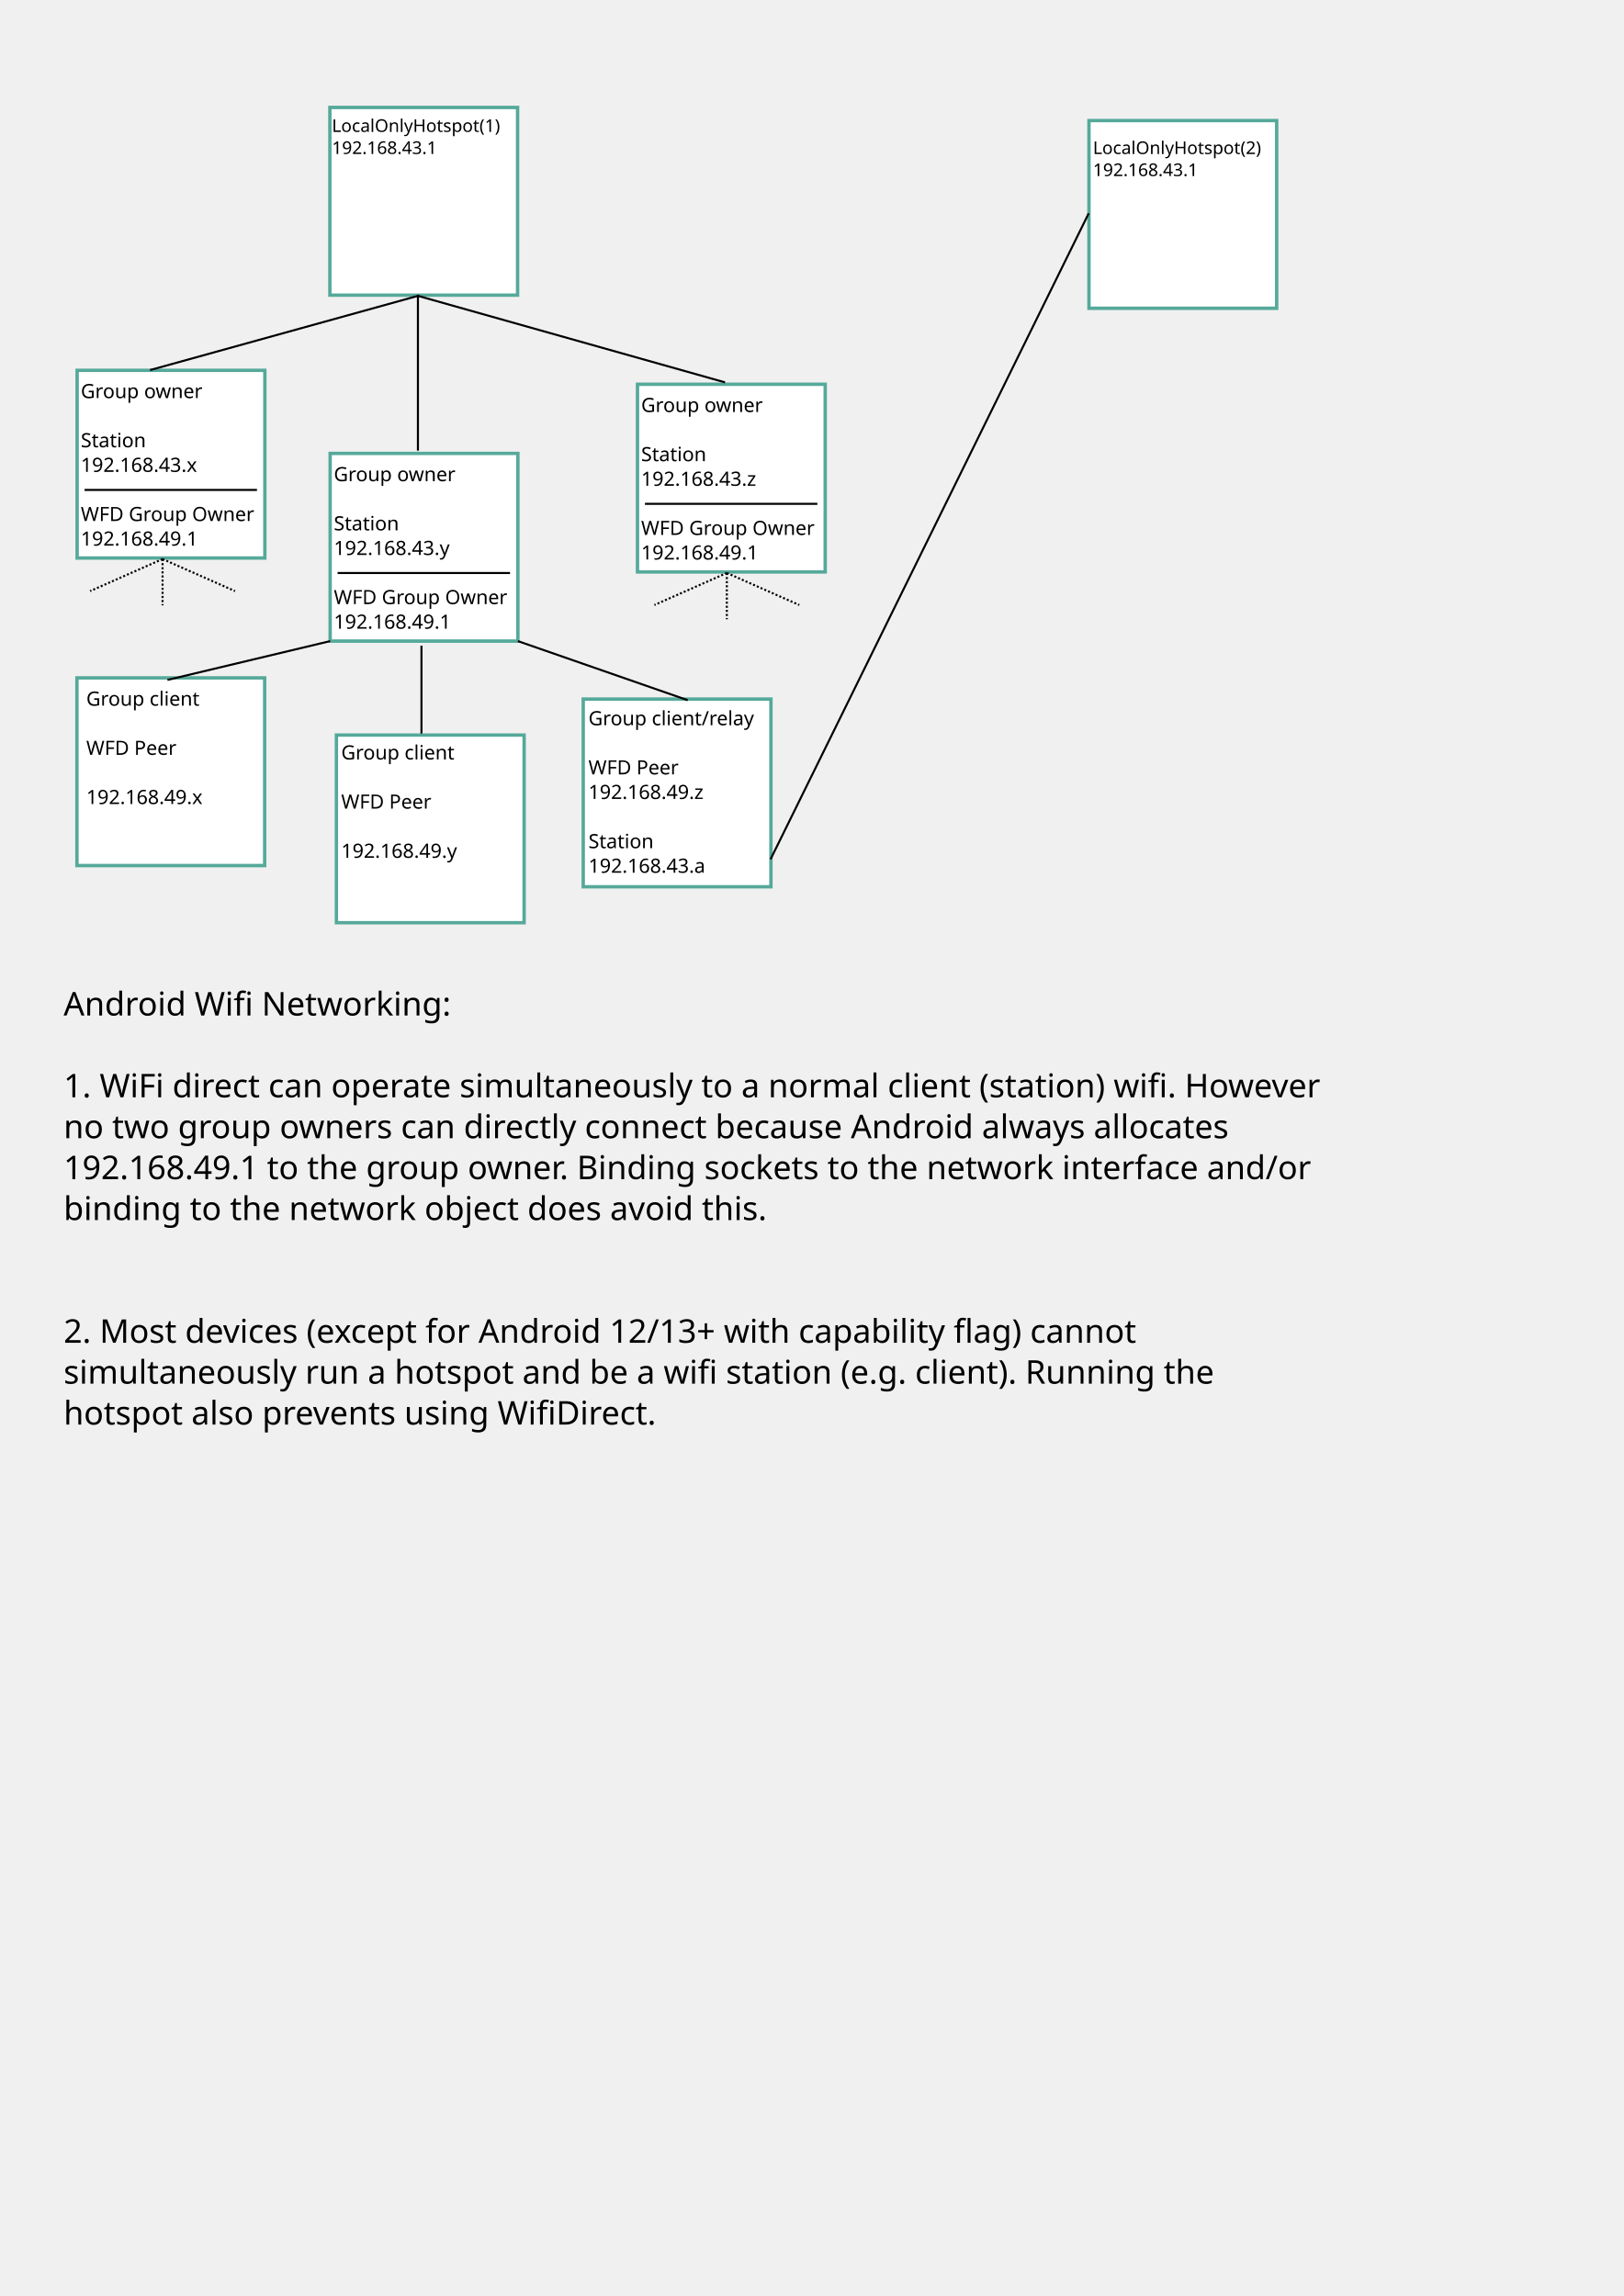
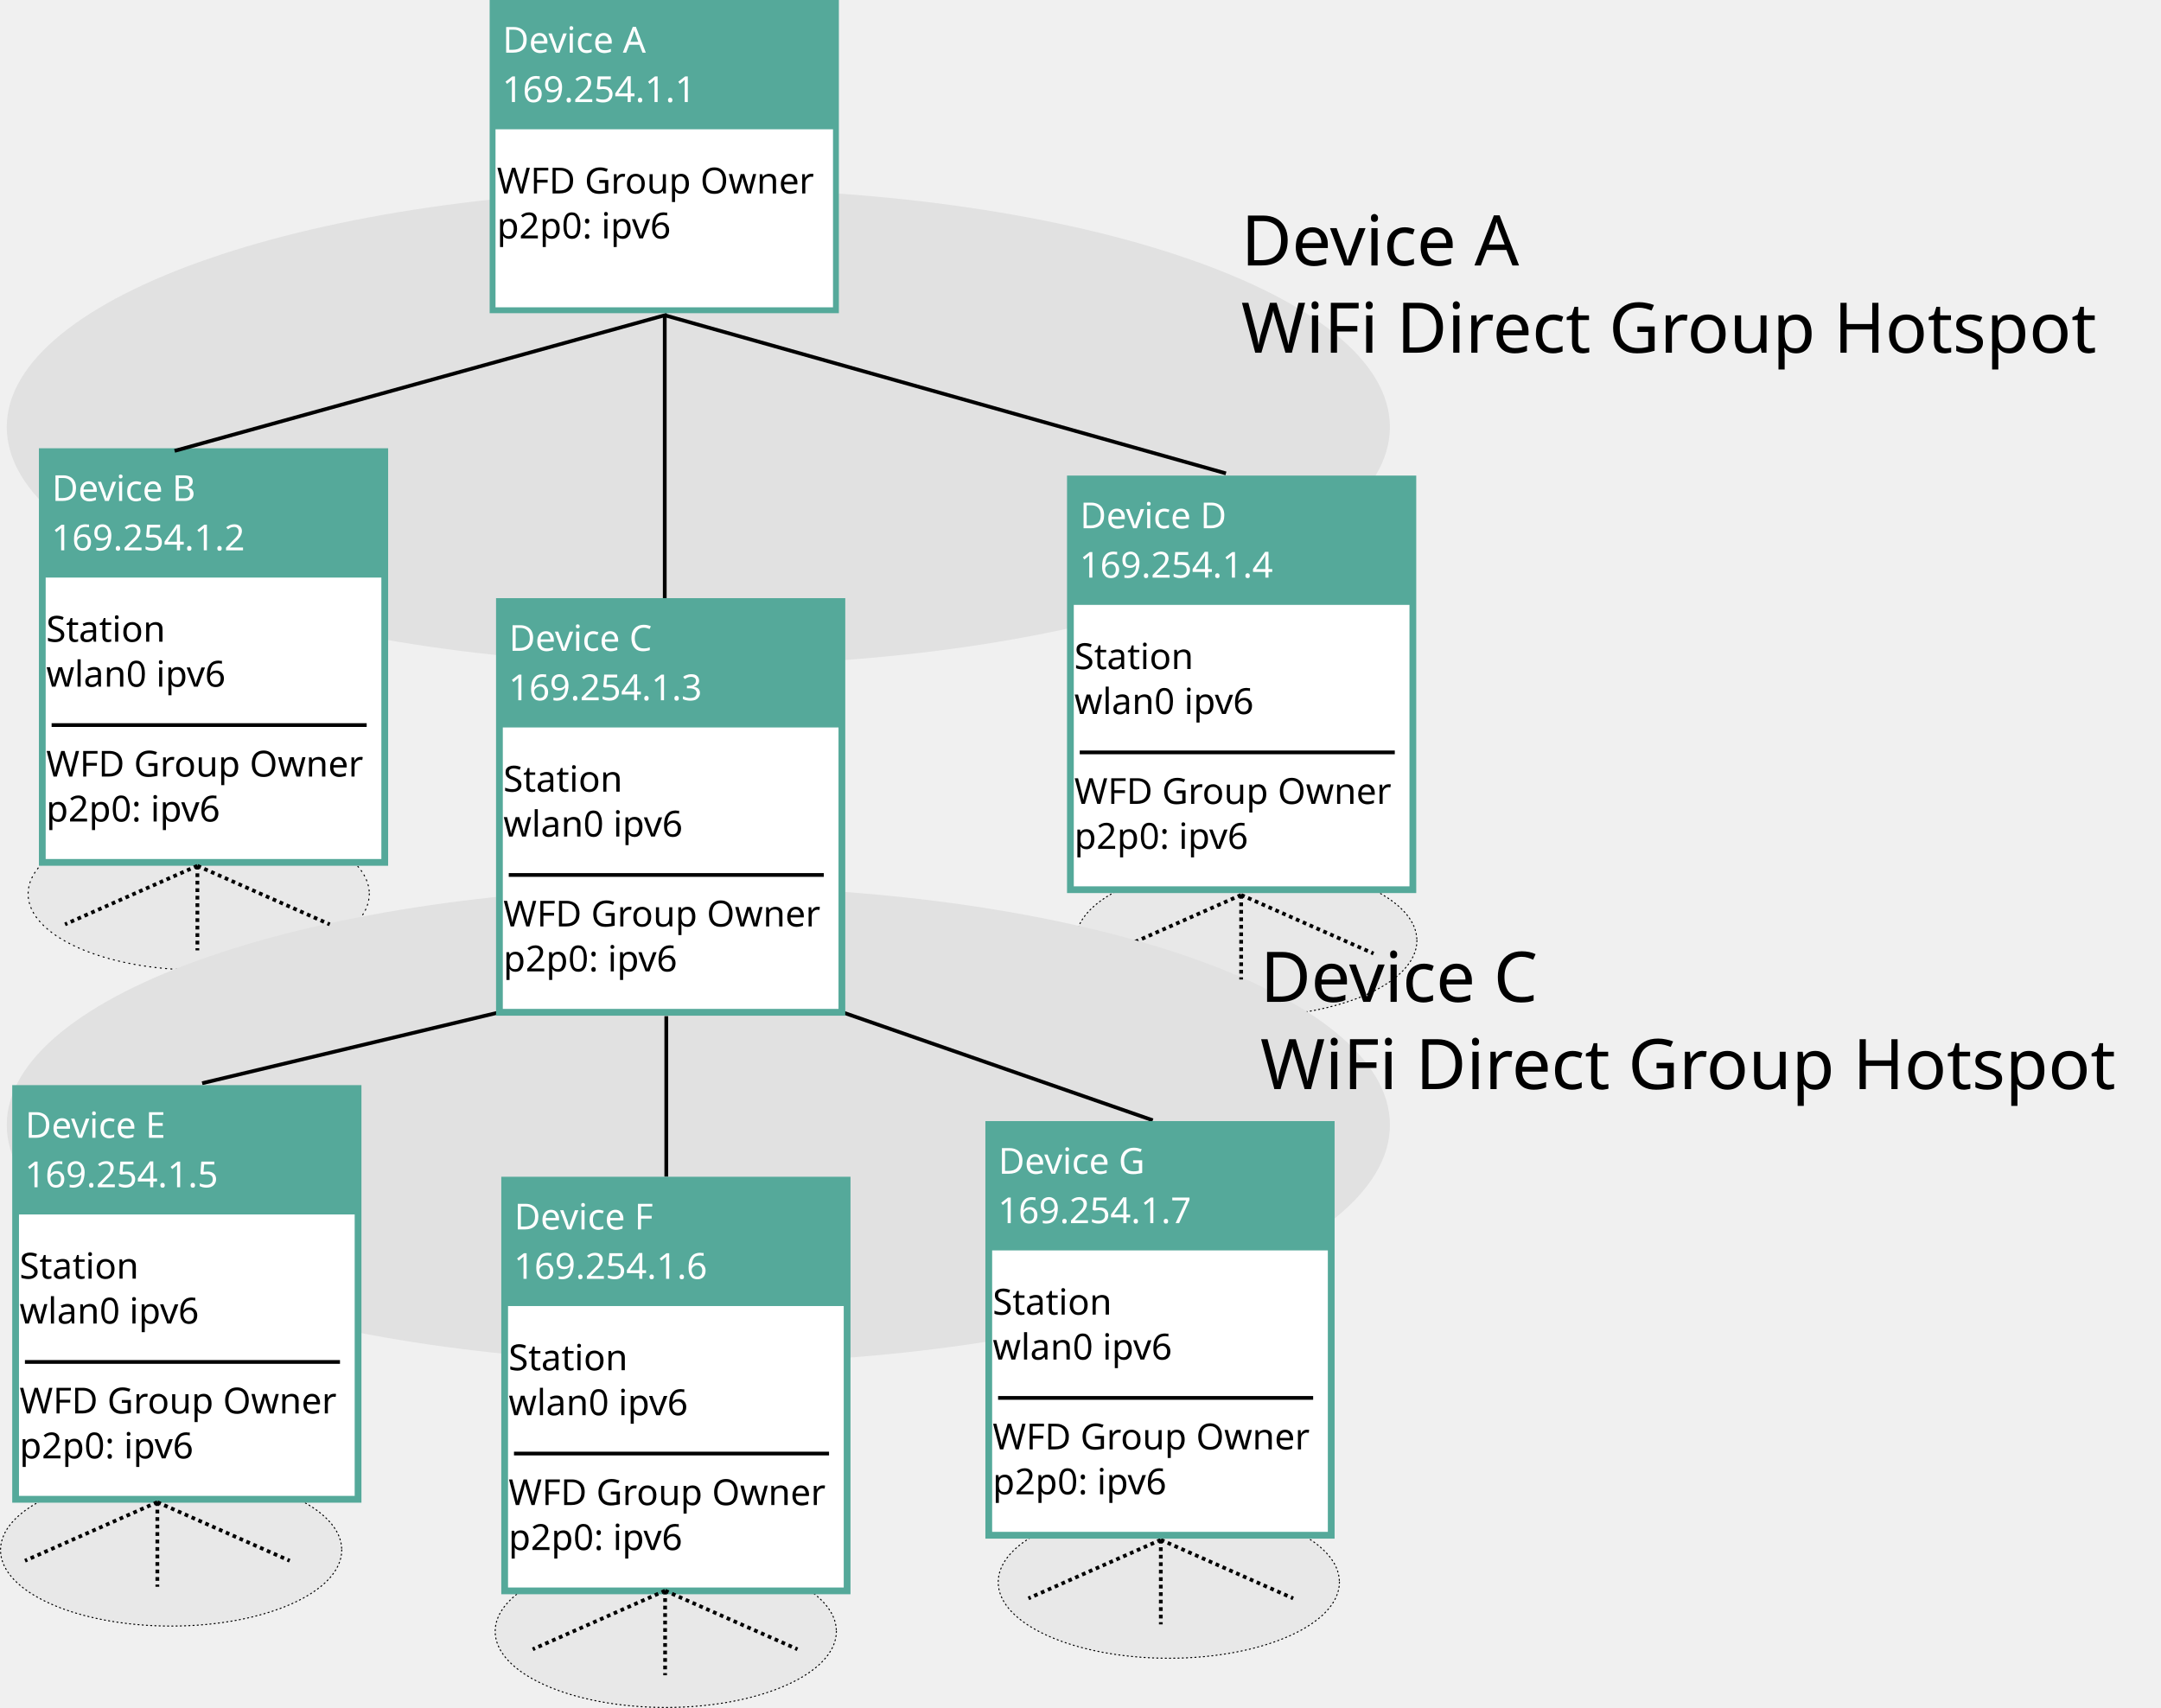
- <svg xmlns="http://www.w3.org/2000/svg" width="210mm" height="297mm" viewBox="0 0 210 297" version="1.1" id="svg5">
+ <svg xmlns="http://www.w3.org/2000/svg" width="152.95mm" height="120.891mm" viewBox="0 0 152.95 120.891" version="1.1" id="svg5">
  <defs id="defs2">
    <rect x="31.088" y="482.332" width="670.803" height="225.132" id="rect28399" />
  </defs>
-   <g id="layer1">
-     <rect style="opacity:0.999;fill:#ffffff;stroke:#55a99a;stroke-width:0.438;stroke-linecap:round;stroke-opacity:1" id="rect848" width="24.278" height="24.278" x="42.663" y="13.9" />
-     <rect style="opacity:0.999;fill:#ffffff;stroke:#55a99a;stroke-width:0.438;stroke-linecap:round;stroke-opacity:1" id="rect848-3-6" width="24.278" height="24.278" x="9.952" y="87.687" />
-     <text xml:space="preserve" style="font-style:normal;font-weight:normal;font-size:2.281px;line-height:1.25;font-family:sans-serif;letter-spacing:0px;word-spacing:0px;fill:#000000;fill-opacity:1;stroke:none;stroke-width:0.057" x="42.928" y="17.069" id="text3510">
-       <tspan id="tspan3508" style="stroke-width:0.057" x="42.928" y="17.069">LocalOnlyHotspot(1)</tspan>
-       <tspan style="stroke-width:0.057" x="42.928" y="19.921" id="tspan3512">192.168.43.1</tspan>
+   <g id="layer1" transform="translate(-7.002598,-15.95753)">
+     <ellipse style="opacity:0.999;fill:#e1e1e1;fill-opacity:0.5;stroke:#000000;stroke-width:0.075;stroke-linecap:round;stroke-miterlimit:4;stroke-dasharray:0.075, 0.225;stroke-dashoffset:0;stroke-opacity:1" id="ellipse61361" cx="19.115" cy="125.662" rx="12.076" ry="5.389" />
+     <ellipse style="opacity:0.999;fill:#e1e1e1;fill-opacity:0.5;stroke:#000000;stroke-width:0.075;stroke-linecap:round;stroke-miterlimit:4;stroke-dasharray:0.075, 0.225;stroke-dashoffset:0;stroke-opacity:1" id="ellipse61201" cx="54.124" cy="131.422" rx="12.076" ry="5.389" />
+     <ellipse style="opacity:0.999;fill:#e1e1e1;fill-opacity:0.5;stroke:#000000;stroke-width:0.075;stroke-linecap:round;stroke-miterlimit:4;stroke-dasharray:0.075, 0.225;stroke-dashoffset:0;stroke-opacity:1" id="ellipse61199" cx="89.728" cy="127.939" rx="12.076" ry="5.389" />
+     <ellipse style="opacity:0.999;fill:#e1e1e1;fill-opacity:0.5;stroke:#000000;stroke-width:0.075;stroke-linecap:round;stroke-miterlimit:4;stroke-dasharray:0.075, 0.3;stroke-dashoffset:0;stroke-opacity:1" id="ellipse61183" cx="21.066" cy="79.223" rx="12.076" ry="5.389" />
+     <ellipse style="opacity:0.999;fill:#e1e1e1;fill-opacity:0.5;stroke:#000000;stroke-width:0.075;stroke-linecap:round;stroke-miterlimit:4;stroke-dasharray:0.075, 0.225;stroke-dashoffset:0;stroke-opacity:1" id="ellipse61109" cx="95.212" cy="82.528" rx="12.076" ry="5.389" />
+     <path style="fill:none;stroke:#000000;stroke-width:0.265;stroke-linecap:butt;stroke-linejoin:miter;stroke-miterlimit:4;stroke-dasharray:0.265, 0.265;stroke-dashoffset:0;stroke-opacity:1" d="m 94.848,79.302 -9.368,4.144" id="path26455" />
+     <ellipse style="opacity:0.999;fill:#e1e1e1;fill-opacity:1;stroke:none;stroke-width:0.267;stroke-linecap:round;stroke-dasharray:0.267, 0.267;stroke-opacity:1" id="ellipse61107" cx="56.429" cy="95.581" rx="48.948" ry="16.871" />
+     <path style="fill:none;stroke:#000000;stroke-width:0.265px;stroke-linecap:butt;stroke-linejoin:miter;stroke-opacity:1" d="m 42.351,87.607 -21.041,5.021" id="path7529" />
+     <path style="fill:none;stroke:#000000;stroke-width:0.265px;stroke-linecap:butt;stroke-linejoin:miter;stroke-opacity:1" d="m 54.161,87.88 v 11.364" id="path7531" />
+     <path style="fill:none;stroke:#000000;stroke-width:0.265px;stroke-linecap:butt;stroke-linejoin:miter;stroke-opacity:1" d="m 66.629,87.607 21.964,7.643" id="path7533" />
+     <ellipse style="opacity:0.999;fill:#e1e1e1;fill-opacity:1;stroke:none;stroke-width:0.267;stroke-linecap:round;stroke-dasharray:0.267, 0.267;stroke-opacity:1" id="path48339" cx="56.429" cy="46.182" rx="48.948" ry="16.871" />
+     <rect style="opacity:0.999;fill:#ffffff;stroke:#55a99a;stroke-width:0.479;stroke-linecap:round;stroke-opacity:1" id="rect25534" width="24.238" height="29.072" x="9.996" y="47.926" />
+     <rect style="opacity:0.999;fill:#55a99a;fill-opacity:1;stroke:none;stroke-width:0.265;stroke-linecap:round;stroke-opacity:1" id="rect25534-7" width="24.238" height="8.912" x="9.996" y="47.926" />
+     <text xml:space="preserve" style="font-style:normal;font-weight:normal;font-size:2.544px;line-height:1.25;font-family:sans-serif;letter-spacing:0px;word-spacing:0px;fill:#000000;fill-opacity:1;stroke:none;stroke-width:0.064" x="10.273" y="61.38" id="text25550">
+       <tspan style="stroke-width:0.064" x="10.273" y="61.38" id="tspan25540">Station</tspan>
+       <tspan style="stroke-width:0.064" x="10.273" y="64.561" id="tspan25542">wlan0 ipv6</tspan>
+       <tspan style="stroke-width:0.064" x="10.273" y="67.742" id="tspan25544" />
+       <tspan style="stroke-width:0.064" x="10.273" y="70.922" id="tspan25546">WFD Group Owner</tspan>
+       <tspan style="stroke-width:0.064" x="10.273" y="74.103" id="tspan25548">p2p0: ipv6</tspan>
    </text>
-     <g id="g25532">
-       <rect style="opacity:0.999;fill:#ffffff;stroke:#55a99a;stroke-width:0.438;stroke-linecap:round;stroke-opacity:1" id="rect848-3" width="24.278" height="24.278" x="42.7" y="58.653" />
-       <text xml:space="preserve" style="font-style:normal;font-weight:normal;font-size:2.544px;line-height:1.25;font-family:sans-serif;letter-spacing:0px;word-spacing:0px;fill:#000000;fill-opacity:1;stroke:none;stroke-width:0.064" x="43.171" y="62.243" id="text4795">
-         <tspan style="stroke-width:0.064" x="43.171" y="62.243" id="tspan4793">Group owner</tspan>
-         <tspan style="stroke-width:0.064" x="43.171" y="65.423" id="tspan5993" />
-         <tspan style="stroke-width:0.064" x="43.171" y="68.604" id="tspan5995">Station</tspan>
-         <tspan style="stroke-width:0.064" x="43.171" y="71.785" id="tspan5987">192.168.43.y</tspan>
-         <tspan style="stroke-width:0.064" x="43.171" y="74.965" id="tspan5989" />
-         <tspan style="stroke-width:0.064" x="43.171" y="78.146" id="tspan5991">WFD Group Owner</tspan>
-         <tspan style="stroke-width:0.064" x="43.171" y="81.327" id="tspan6327">192.168.49.1</tspan>
-       </text>
-       <path style="fill:none;stroke:#000000;stroke-width:0.265px;stroke-linecap:butt;stroke-linejoin:miter;stroke-opacity:1" d="M 43.663,74.122 H 65.962" id="path7254" />
-     </g>
-     <rect style="opacity:0.999;fill:#ffffff;stroke:#55a99a;stroke-width:0.438;stroke-linecap:round;stroke-opacity:1" id="rect7492" width="24.278" height="24.278" x="43.508" y="95.082" />
-     <rect style="opacity:0.999;fill:#ffffff;stroke:#55a99a;stroke-width:0.438;stroke-linecap:round;stroke-opacity:1" id="rect7494" width="24.278" height="24.278" x="75.431" y="90.43" />
-     <path style="fill:none;stroke:#000000;stroke-width:0.265px;stroke-linecap:butt;stroke-linejoin:miter;stroke-opacity:1" d="m 42.7,82.931 -21.041,5.021" id="path7529" />
-     <path style="fill:none;stroke:#000000;stroke-width:0.265px;stroke-linecap:butt;stroke-linejoin:miter;stroke-opacity:1" d="m 54.511,83.521 v 11.364" id="path7531" />
-     <path style="fill:none;stroke:#000000;stroke-width:0.265px;stroke-linecap:butt;stroke-linejoin:miter;stroke-opacity:1" d="m 66.979,82.931 21.964,7.643" id="path7533" />
-     <text xml:space="preserve" style="font-style:normal;font-weight:normal;font-size:2.544px;line-height:1.25;font-family:sans-serif;letter-spacing:0px;word-spacing:0px;fill:#000000;fill-opacity:1;stroke:none;stroke-width:0.064" x="11.156" y="91.284" id="text7657">
-       <tspan style="stroke-width:0.064" x="11.156" y="91.284" id="tspan7655">Group client</tspan>
-       <tspan style="stroke-width:0.064" x="11.156" y="94.464" id="tspan8227" />
-       <tspan style="stroke-width:0.064" x="11.156" y="97.645" id="tspan8229">WFD Peer</tspan>
-       <tspan style="stroke-width:0.064" x="11.156" y="100.826" id="tspan8231" />
-       <tspan style="stroke-width:0.064" x="11.156" y="104.006" id="tspan8233">192.168.49.x</tspan>
+     <path style="fill:none;stroke:#000000;stroke-width:0.265px;stroke-linecap:butt;stroke-linejoin:miter;stroke-opacity:1" d="M 10.656,67.278 H 32.955" id="path25552" />
+     <path style="fill:none;stroke:#000000;stroke-width:0.265px;stroke-linecap:butt;stroke-linejoin:miter;stroke-opacity:1" d="M 54.052,58.293 V 38.271 l -34.691,9.599" id="path26025" />
+     <path style="fill:none;stroke:#000000;stroke-width:0.265px;stroke-linecap:butt;stroke-linejoin:miter;stroke-opacity:1" d="M 54.052,38.271 93.772,49.464" id="path26027" />
+     <path style="fill:none;stroke:#000000;stroke-width:0.265;stroke-linecap:butt;stroke-linejoin:miter;stroke-miterlimit:4;stroke-dasharray:0.265, 0.265;stroke-dashoffset:0;stroke-opacity:1" d="M 20.973,77.24 11.605,81.384" id="path26142" />
+     <path style="fill:none;stroke:#000000;stroke-width:0.265;stroke-linecap:butt;stroke-linejoin:miter;stroke-miterlimit:4;stroke-dasharray:0.265, 0.265;stroke-dashoffset:0;stroke-opacity:1" d="m 20.973,77.24 9.368,4.144" id="path26224" />
+     <path style="fill:none;stroke:#000000;stroke-width:0.265;stroke-linecap:butt;stroke-linejoin:miter;stroke-miterlimit:4;stroke-dasharray:0.265, 0.265;stroke-dashoffset:0;stroke-opacity:1" d="m 20.973,77.24 v 5.985" id="path26355" />
+     <path style="fill:none;stroke:#000000;stroke-width:0.265;stroke-linecap:butt;stroke-linejoin:miter;stroke-miterlimit:4;stroke-dasharray:0.265, 0.265;stroke-dashoffset:0;stroke-opacity:1" d="m 94.848,79.302 9.368,4.144" id="path26457" />
+     <path style="fill:none;stroke:#000000;stroke-width:0.265;stroke-linecap:butt;stroke-linejoin:miter;stroke-miterlimit:4;stroke-dasharray:0.265, 0.265;stroke-dashoffset:0;stroke-opacity:1" d="m 94.848,79.302 v 5.985" id="path26459" />
+     <path style="fill:none;stroke:#000000;stroke-width:0.265;stroke-linecap:butt;stroke-linejoin:miter;stroke-miterlimit:4;stroke-dasharray:0.265, 0.265;stroke-dashoffset:0;stroke-opacity:1" d="m 89.162,124.945 -9.368,4.144" id="path26455-6" />
+     <path style="fill:none;stroke:#000000;stroke-width:0.265;stroke-linecap:butt;stroke-linejoin:miter;stroke-miterlimit:4;stroke-dasharray:0.265, 0.265;stroke-dashoffset:0;stroke-opacity:1" d="m 89.162,124.945 9.368,4.144" id="path26457-8" />
+     <path style="fill:none;stroke:#000000;stroke-width:0.265;stroke-linecap:butt;stroke-linejoin:miter;stroke-miterlimit:4;stroke-dasharray:0.265, 0.265;stroke-dashoffset:0;stroke-opacity:1" d="m 89.162,124.945 v 5.985" id="path26459-8" />
+     <text xml:space="preserve" style="font-style:normal;font-weight:normal;font-size:2.544px;line-height:1.25;font-family:sans-serif;letter-spacing:0px;word-spacing:0px;fill:#ffffff;fill-opacity:1;stroke:none;stroke-width:0.064;stroke-opacity:1" x="10.678" y="51.415" id="text14033">
+       <tspan style="fill:#ffffff;fill-opacity:1;stroke:none;stroke-width:0.064;stroke-opacity:1" x="10.678" y="51.415" id="tspan14031">Device B</tspan>
    </text>
-     <text xml:space="preserve" style="font-style:normal;font-weight:normal;font-size:2.544px;line-height:1.25;font-family:sans-serif;letter-spacing:0px;word-spacing:0px;fill:#000000;fill-opacity:1;stroke:none;stroke-width:0.064" x="44.127" y="98.239" id="text9139">
-       <tspan style="stroke-width:0.064" x="44.127" y="98.239" id="tspan9129">Group client</tspan>
-       <tspan style="stroke-width:0.064" x="44.127" y="101.42" id="tspan9131" />
-       <tspan style="stroke-width:0.064" x="44.127" y="104.601" id="tspan9133">WFD Peer</tspan>
-       <tspan style="stroke-width:0.064" x="44.127" y="107.781" id="tspan9135" />
-       <tspan style="stroke-width:0.064" x="44.127" y="110.962" id="tspan9137">192.168.49.y</tspan>
+     <text xml:space="preserve" style="font-style:normal;font-weight:normal;font-size:2.544px;line-height:1.25;font-family:sans-serif;letter-spacing:0px;word-spacing:0px;fill:#ffffff;fill-opacity:1;stroke:none;stroke-width:0.064;stroke-opacity:1" x="10.644" y="54.912" id="text14033-9">
+       <tspan style="fill:#ffffff;fill-opacity:1;stroke:none;stroke-width:0.064;stroke-opacity:1" x="10.644" y="54.912" id="tspan14031-2">169.254.1.2</tspan>
    </text>
-     <text xml:space="preserve" style="font-style:normal;font-weight:normal;font-size:2.544px;line-height:1.25;font-family:sans-serif;letter-spacing:0px;word-spacing:0px;fill:#000000;fill-opacity:1;stroke:none;stroke-width:0.064" x="76.106" y="93.813" id="text19545">
-       <tspan style="stroke-width:0.064" x="76.106" y="93.813" id="tspan19535">Group client/relay</tspan>
-       <tspan style="stroke-width:0.064" x="76.106" y="96.993" id="tspan19537" />
-       <tspan style="stroke-width:0.064" x="76.106" y="100.174" id="tspan19539">WFD Peer</tspan>
-       <tspan style="stroke-width:0.064" x="76.106" y="103.354" id="tspan19543">192.168.49.z</tspan>
-       <tspan style="stroke-width:0.064" x="76.106" y="106.535" id="tspan22899" />
-       <tspan style="stroke-width:0.064" x="76.106" y="109.716" id="tspan22903">Station</tspan>
-       <tspan style="stroke-width:0.064" x="76.106" y="112.896" id="tspan22905">192.168.43.a</tspan>
+     <rect style="opacity:0.999;fill:#ffffff;stroke:#55a99a;stroke-width:0.479;stroke-linecap:round;stroke-opacity:1" id="rect25534-2" width="24.238" height="29.072" x="42.351" y="58.535" />
+     <rect style="opacity:0.999;fill:#55a99a;fill-opacity:1;stroke:none;stroke-width:0.265;stroke-linecap:round;stroke-opacity:1" id="rect25534-7-9" width="24.238" height="8.912" x="42.351" y="58.535" />
+     <text xml:space="preserve" style="font-style:normal;font-weight:normal;font-size:2.544px;line-height:1.25;font-family:sans-serif;letter-spacing:0px;word-spacing:0px;fill:#000000;fill-opacity:1;stroke:none;stroke-width:0.064" x="42.628" y="71.989" id="text25550-31">
+       <tspan style="stroke-width:0.064" x="42.628" y="71.989" id="tspan25540-9">Station</tspan>
+       <tspan style="stroke-width:0.064" x="42.628" y="75.17" id="tspan25542-4">wlan0 ipv6</tspan>
+       <tspan style="stroke-width:0.064" x="42.628" y="78.351" id="tspan25544-7" />
+       <tspan style="stroke-width:0.064" x="42.628" y="81.531" id="tspan25546-8">WFD Group Owner</tspan>
+       <tspan style="stroke-width:0.064" x="42.628" y="84.712" id="tspan25548-4">p2p0: ipv6</tspan>
    </text>
-     <rect style="opacity:0.999;fill:#ffffff;stroke:#55a99a;stroke-width:0.438;stroke-linecap:round;stroke-opacity:1" id="rect23757" width="24.278" height="24.278" x="140.84" y="15.6" />
-     <path style="fill:none;stroke:#000000;stroke-width:0.265px;stroke-linecap:butt;stroke-linejoin:miter;stroke-opacity:1" d="M 140.803,27.6 99.66,111.151" id="path23792" />
-     <text xml:space="preserve" style="font-style:normal;font-weight:normal;font-size:2.281px;line-height:1.25;font-family:sans-serif;letter-spacing:0px;word-spacing:0px;fill:#000000;fill-opacity:1;stroke:none;stroke-width:0.057" x="141.36" y="19.93" id="text23878">
-       <tspan id="tspan23874" style="stroke-width:0.057" x="141.36" y="19.93">LocalOnlyHotspot(2)</tspan>
-       <tspan style="stroke-width:0.057" x="141.36" y="22.781" id="tspan23876">192.168.43.1</tspan>
+     <path style="fill:none;stroke:#000000;stroke-width:0.265px;stroke-linecap:butt;stroke-linejoin:miter;stroke-opacity:1" d="M 43.011,77.887 H 65.31" id="path25552-5" />
+     <text xml:space="preserve" style="font-style:normal;font-weight:normal;font-size:2.544px;line-height:1.25;font-family:sans-serif;letter-spacing:0px;word-spacing:0px;fill:#ffffff;fill-opacity:1;stroke:none;stroke-width:0.064;stroke-opacity:1" x="43.033" y="62.024" id="text14033-0">
+       <tspan style="fill:#ffffff;fill-opacity:1;stroke:none;stroke-width:0.064;stroke-opacity:1" x="43.033" y="62.024" id="tspan14031-36">Device C</tspan>
    </text>
-     <g id="g25554" transform="translate(-32.72498,-10.7474)">
-       <rect style="opacity:0.999;fill:#ffffff;stroke:#55a99a;stroke-width:0.438;stroke-linecap:round;stroke-opacity:1" id="rect25534" width="24.278" height="24.278" x="42.7" y="58.653" />
-       <text xml:space="preserve" style="font-style:normal;font-weight:normal;font-size:2.544px;line-height:1.25;font-family:sans-serif;letter-spacing:0px;word-spacing:0px;fill:#000000;fill-opacity:1;stroke:none;stroke-width:0.064" x="43.171" y="62.243" id="text25550">
-         <tspan style="stroke-width:0.064" x="43.171" y="62.243" id="tspan25536">Group owner</tspan>
-         <tspan style="stroke-width:0.064" x="43.171" y="65.423" id="tspan25538" />
-         <tspan style="stroke-width:0.064" x="43.171" y="68.604" id="tspan25540">Station</tspan>
-         <tspan style="stroke-width:0.064" x="43.171" y="71.785" id="tspan25542">192.168.43.x</tspan>
-         <tspan style="stroke-width:0.064" x="43.171" y="74.965" id="tspan25544" />
-         <tspan style="stroke-width:0.064" x="43.171" y="78.146" id="tspan25546">WFD Group Owner</tspan>
-         <tspan style="stroke-width:0.064" x="43.171" y="81.327" id="tspan25548">192.168.49.1</tspan>
-       </text>
-       <path style="fill:none;stroke:#000000;stroke-width:0.265px;stroke-linecap:butt;stroke-linejoin:miter;stroke-opacity:1" d="M 43.663,74.122 H 65.962" id="path25552" />
-     </g>
-     <g id="g25576" transform="translate(39.74845,-8.947452)">
-       <rect style="opacity:0.999;fill:#ffffff;stroke:#55a99a;stroke-width:0.438;stroke-linecap:round;stroke-opacity:1" id="rect25556" width="24.278" height="24.278" x="42.7" y="58.653" />
-       <text xml:space="preserve" style="font-style:normal;font-weight:normal;font-size:2.544px;line-height:1.25;font-family:sans-serif;letter-spacing:0px;word-spacing:0px;fill:#000000;fill-opacity:1;stroke:none;stroke-width:0.064" x="43.171" y="62.243" id="text25572">
-         <tspan style="stroke-width:0.064" x="43.171" y="62.243" id="tspan25558">Group owner</tspan>
-         <tspan style="stroke-width:0.064" x="43.171" y="65.423" id="tspan25560" />
-         <tspan style="stroke-width:0.064" x="43.171" y="68.604" id="tspan25562">Station</tspan>
-         <tspan style="stroke-width:0.064" x="43.171" y="71.785" id="tspan25564">192.168.43.z</tspan>
-         <tspan style="stroke-width:0.064" x="43.171" y="74.965" id="tspan25566" />
-         <tspan style="stroke-width:0.064" x="43.171" y="78.146" id="tspan25568">WFD Group Owner</tspan>
-         <tspan style="stroke-width:0.064" x="43.171" y="81.327" id="tspan25570">192.168.49.1</tspan>
-       </text>
-       <path style="fill:none;stroke:#000000;stroke-width:0.265px;stroke-linecap:butt;stroke-linejoin:miter;stroke-opacity:1" d="M 43.663,74.122 H 65.962" id="path25574" />
-     </g>
-     <path style="fill:none;stroke:#000000;stroke-width:0.265px;stroke-linecap:butt;stroke-linejoin:miter;stroke-opacity:1" d="M 54.052,58.293 V 38.271 l -34.643,9.599" id="path26025" />
-     <path style="fill:none;stroke:#000000;stroke-width:0.265px;stroke-linecap:butt;stroke-linejoin:miter;stroke-opacity:1" d="M 54.052,38.271 93.772,49.464" id="path26027" />
-     <path style="fill:none;stroke:#000000;stroke-width:0.265;stroke-linecap:butt;stroke-linejoin:miter;stroke-miterlimit:4;stroke-dasharray:0.265, 0.265;stroke-dashoffset:0;stroke-opacity:1" d="m 21.025,72.316 -9.368,4.144" id="path26142" />
-     <path style="fill:none;stroke:#000000;stroke-width:0.265;stroke-linecap:butt;stroke-linejoin:miter;stroke-miterlimit:4;stroke-dasharray:0.265, 0.265;stroke-dashoffset:0;stroke-opacity:1" d="m 21.025,72.316 9.368,4.144" id="path26224" />
-     <path style="fill:none;stroke:#000000;stroke-width:0.265;stroke-linecap:butt;stroke-linejoin:miter;stroke-miterlimit:4;stroke-dasharray:0.265, 0.265;stroke-dashoffset:0;stroke-opacity:1" d="m 21.025,72.316 v 5.985" id="path26355" />
-     <path style="fill:none;stroke:#000000;stroke-width:0.265;stroke-linecap:butt;stroke-linejoin:miter;stroke-miterlimit:4;stroke-dasharray:0.265, 0.265;stroke-dashoffset:0;stroke-opacity:1" d="m 94.005,74.116 -9.368,4.144" id="path26455" />
-     <path style="fill:none;stroke:#000000;stroke-width:0.265;stroke-linecap:butt;stroke-linejoin:miter;stroke-miterlimit:4;stroke-dasharray:0.265, 0.265;stroke-dashoffset:0;stroke-opacity:1" d="m 94.005,74.116 9.368,4.144" id="path26457" />
-     <path style="fill:none;stroke:#000000;stroke-width:0.265;stroke-linecap:butt;stroke-linejoin:miter;stroke-miterlimit:4;stroke-dasharray:0.265, 0.265;stroke-dashoffset:0;stroke-opacity:1" d="m 94.005,74.116 v 5.985" id="path26459" />
-     <text xml:space="preserve" transform="scale(0.2645833)" id="text28397" style="font-style:normal;font-weight:normal;font-size:16px;line-height:1.25;font-family:sans-serif;letter-spacing:0px;word-spacing:0px;white-space:pre;shape-inside:url(#rect28399);fill:#000000;fill-opacity:1;stroke:none">
-       <tspan x="31.088" y="496.488" id="tspan1003">Android Wifi Networking:
- </tspan>
-       <tspan x="31.088" y="516.488" id="tspan1005">
- </tspan>
-       <tspan x="31.088" y="536.488" id="tspan1007">1. WiFi direct can operate simultaneously to a normal client (station) wifi. However </tspan>
-       <tspan x="31.088" y="556.488" id="tspan1009">no two group owners can directly connect because Android always allocates </tspan>
-       <tspan x="31.088" y="576.488" id="tspan1011">192.168.49.1 to the group owner. Binding sockets to the network interface and/or </tspan>
-       <tspan x="31.088" y="596.488" id="tspan1013">binding to the network object does avoid this.
- </tspan>
-       <tspan x="31.088" y="616.488" id="tspan1015">
- </tspan>
-       <tspan x="31.088" y="636.488" id="tspan1017">
- </tspan>
-       <tspan x="31.088" y="656.488" id="tspan1019">2. Most devices (except for Android 12/13+ with capability flag) cannot </tspan>
-       <tspan x="31.088" y="676.488" id="tspan1021">simultaneously run a hotspot and be a wifi station (e.g. client). Running the </tspan>
-       <tspan x="31.088" y="696.488" id="tspan1023">hotspot also prevents using WifiDirect.</tspan>
+     <text xml:space="preserve" style="font-style:normal;font-weight:normal;font-size:2.544px;line-height:1.25;font-family:sans-serif;letter-spacing:0px;word-spacing:0px;fill:#ffffff;fill-opacity:1;stroke:none;stroke-width:0.064;stroke-opacity:1" x="42.999" y="65.521" id="text14033-9-1">
+       <tspan style="fill:#ffffff;fill-opacity:1;stroke:none;stroke-width:0.064;stroke-opacity:1" x="42.999" y="65.521" id="tspan14031-2-0">169.254.1.3</tspan>
+     </text>
+     <rect style="opacity:0.999;fill:#ffffff;stroke:#55a99a;stroke-width:0.479;stroke-linecap:round;stroke-opacity:1" id="rect25534-2-9" width="24.238" height="29.072" x="8.107" y="93.004" />
+     <rect style="opacity:0.999;fill:#55a99a;fill-opacity:1;stroke:none;stroke-width:0.265;stroke-linecap:round;stroke-opacity:1" id="rect25534-7-9-37" width="24.238" height="8.912" x="8.107" y="93.004" />
+     <text xml:space="preserve" style="font-style:normal;font-weight:normal;font-size:2.544px;line-height:1.25;font-family:sans-serif;letter-spacing:0px;word-spacing:0px;fill:#000000;fill-opacity:1;stroke:none;stroke-width:0.064" x="8.385" y="106.458" id="text25550-31-4">
+       <tspan style="stroke-width:0.064" x="8.385" y="106.458" id="tspan25540-9-5">Station</tspan>
+       <tspan style="stroke-width:0.064" x="8.385" y="109.639" id="tspan25542-4-2">wlan0 ipv6</tspan>
+       <tspan style="stroke-width:0.064" x="8.385" y="112.819" id="tspan25544-7-5" />
+       <tspan style="stroke-width:0.064" x="8.385" y="116" id="tspan25546-8-4">WFD Group Owner</tspan>
+       <tspan style="stroke-width:0.064" x="8.385" y="119.18" id="tspan25548-4-7">p2p0: ipv6</tspan>
+     </text>
+     <path style="fill:none;stroke:#000000;stroke-width:0.265px;stroke-linecap:butt;stroke-linejoin:miter;stroke-opacity:1" d="M 8.767,112.356 H 31.066" id="path25552-5-44" />
+     <text xml:space="preserve" style="font-style:normal;font-weight:normal;font-size:2.544px;line-height:1.25;font-family:sans-serif;letter-spacing:0px;word-spacing:0px;fill:#ffffff;fill-opacity:1;stroke:none;stroke-width:0.064;stroke-opacity:1" x="8.79" y="96.492" id="text14033-0-3">
+       <tspan style="fill:#ffffff;fill-opacity:1;stroke:none;stroke-width:0.064;stroke-opacity:1" x="8.79" y="96.492" id="tspan14031-36-0">Device E</tspan>
+     </text>
+     <text xml:space="preserve" style="font-style:normal;font-weight:normal;font-size:2.544px;line-height:1.25;font-family:sans-serif;letter-spacing:0px;word-spacing:0px;fill:#ffffff;fill-opacity:1;stroke:none;stroke-width:0.064;stroke-opacity:1" x="8.755" y="99.989" id="text14033-9-1-7">
+       <tspan style="fill:#ffffff;fill-opacity:1;stroke:none;stroke-width:0.064;stroke-opacity:1" x="8.755" y="99.989" id="tspan14031-2-0-8">169.254.1.5</tspan>
+     </text>
+     <rect style="opacity:0.999;fill:#ffffff;stroke:#55a99a;stroke-width:0.479;stroke-linecap:round;stroke-opacity:1" id="rect25534-2-6" width="24.238" height="29.072" x="82.763" y="49.859" />
+     <rect style="opacity:0.999;fill:#55a99a;fill-opacity:1;stroke:none;stroke-width:0.265;stroke-linecap:round;stroke-opacity:1" id="rect25534-7-9-3" width="24.238" height="8.912" x="82.763" y="49.859" />
+     <text xml:space="preserve" style="font-style:normal;font-weight:normal;font-size:2.544px;line-height:1.25;font-family:sans-serif;letter-spacing:0px;word-spacing:0px;fill:#000000;fill-opacity:1;stroke:none;stroke-width:0.064" x="83.041" y="63.313" id="text25550-31-2">
+       <tspan style="stroke-width:0.064" x="83.041" y="63.313" id="tspan25540-9-0">Station</tspan>
+       <tspan style="stroke-width:0.064" x="83.041" y="66.494" id="tspan25542-4-6">wlan0 ipv6</tspan>
+       <tspan style="stroke-width:0.064" x="83.041" y="69.675" id="tspan25544-7-1" />
+       <tspan style="stroke-width:0.064" x="83.041" y="72.855" id="tspan25546-8-5">WFD Group Owner</tspan>
+       <tspan style="stroke-width:0.064" x="83.041" y="76.036" id="tspan25548-4-5">p2p0: ipv6</tspan>
+     </text>
+     <path style="fill:none;stroke:#000000;stroke-width:0.265px;stroke-linecap:butt;stroke-linejoin:miter;stroke-opacity:1" d="M 83.423,69.211 H 105.722" id="path25552-5-4" />
+     <text xml:space="preserve" style="font-style:normal;font-weight:normal;font-size:2.544px;line-height:1.25;font-family:sans-serif;letter-spacing:0px;word-spacing:0px;fill:#ffffff;fill-opacity:1;stroke:none;stroke-width:0.064;stroke-opacity:1" x="83.446" y="53.348" id="text14033-0-7">
+       <tspan style="fill:#ffffff;fill-opacity:1;stroke:none;stroke-width:0.064;stroke-opacity:1" x="83.446" y="53.348" id="tspan14031-36-6">Device D</tspan>
+     </text>
+     <text xml:space="preserve" style="font-style:normal;font-weight:normal;font-size:2.544px;line-height:1.25;font-family:sans-serif;letter-spacing:0px;word-spacing:0px;fill:#ffffff;fill-opacity:1;stroke:none;stroke-width:0.064;stroke-opacity:1" x="83.411" y="56.845" id="text14033-9-1-5">
+       <tspan style="fill:#ffffff;fill-opacity:1;stroke:none;stroke-width:0.064;stroke-opacity:1" x="83.411" y="56.845" id="tspan14031-2-0-6">169.254.1.4</tspan>
+     </text>
+     <rect style="opacity:0.999;fill:#ffffff;stroke:#55a99a;stroke-width:0.415;stroke-linecap:round;stroke-opacity:1" id="rect25534-0" width="24.302" height="21.752" x="41.866" y="16.165" />
+     <rect style="opacity:0.999;fill:#55a99a;fill-opacity:1;stroke:none;stroke-width:0.265;stroke-linecap:round;stroke-opacity:1" id="rect25534-7-2" width="24.238" height="8.912" x="41.898" y="16.197" />
+     <text xml:space="preserve" style="font-style:normal;font-weight:normal;font-size:2.544px;line-height:1.25;font-family:sans-serif;letter-spacing:0px;word-spacing:0px;fill:#000000;fill-opacity:1;stroke:none;stroke-width:0.064" x="42.175" y="29.651" id="text25550-3">
+       <tspan style="stroke-width:0.064" x="42.175" y="29.651" id="tspan25546-2">WFD Group Owner</tspan>
+       <tspan style="stroke-width:0.064" x="42.175" y="32.832" id="tspan25548-2">p2p0: ipv6</tspan>
+     </text>
+     <text xml:space="preserve" style="font-style:normal;font-weight:normal;font-size:2.544px;line-height:1.25;font-family:sans-serif;letter-spacing:0px;word-spacing:0px;fill:#ffffff;fill-opacity:1;stroke:none;stroke-width:0.064;stroke-opacity:1" x="42.58" y="19.686" id="text14033-97">
+       <tspan style="fill:#ffffff;fill-opacity:1;stroke:none;stroke-width:0.064;stroke-opacity:1" x="42.58" y="19.686" id="tspan14031-3">Device A</tspan>
+     </text>
+     <text xml:space="preserve" style="font-style:normal;font-weight:normal;font-size:2.544px;line-height:1.25;font-family:sans-serif;letter-spacing:0px;word-spacing:0px;fill:#ffffff;fill-opacity:1;stroke:none;stroke-width:0.064;stroke-opacity:1" x="42.546" y="23.182" id="text14033-9-6">
+       <tspan style="fill:#ffffff;fill-opacity:1;stroke:none;stroke-width:0.064;stroke-opacity:1" x="42.546" y="23.182" id="tspan14031-2-1">169.254.1.1</tspan>
+     </text>
+     <rect style="opacity:0.999;fill:#ffffff;stroke:#55a99a;stroke-width:0.479;stroke-linecap:round;stroke-opacity:1" id="rect38406" width="24.238" height="29.072" x="42.721" y="99.487" />
+     <rect style="opacity:0.999;fill:#55a99a;fill-opacity:1;stroke:none;stroke-width:0.265;stroke-linecap:round;stroke-opacity:1" id="rect38408" width="24.238" height="8.912" x="42.721" y="99.487" />
+     <text xml:space="preserve" style="font-style:normal;font-weight:normal;font-size:2.544px;line-height:1.25;font-family:sans-serif;letter-spacing:0px;word-spacing:0px;fill:#000000;fill-opacity:1;stroke:none;stroke-width:0.064" x="42.998" y="112.942" id="text38420">
+       <tspan style="stroke-width:0.064" x="42.998" y="112.942" id="tspan38410">Station</tspan>
+       <tspan style="stroke-width:0.064" x="42.998" y="116.122" id="tspan38412">wlan0 ipv6</tspan>
+       <tspan style="stroke-width:0.064" x="42.998" y="119.303" id="tspan38414" />
+       <tspan style="stroke-width:0.064" x="42.998" y="122.484" id="tspan38416">WFD Group Owner</tspan>
+       <tspan style="stroke-width:0.064" x="42.998" y="125.664" id="tspan38418">p2p0: ipv6</tspan>
+     </text>
+     <path style="fill:none;stroke:#000000;stroke-width:0.265px;stroke-linecap:butt;stroke-linejoin:miter;stroke-opacity:1" d="M 43.381,118.839 H 65.68" id="path38422" />
+     <text xml:space="preserve" style="font-style:normal;font-weight:normal;font-size:2.544px;line-height:1.25;font-family:sans-serif;letter-spacing:0px;word-spacing:0px;fill:#ffffff;fill-opacity:1;stroke:none;stroke-width:0.064;stroke-opacity:1" x="43.403" y="102.976" id="text38426">
+       <tspan style="fill:#ffffff;fill-opacity:1;stroke:none;stroke-width:0.064;stroke-opacity:1" x="43.403" y="102.976" id="tspan38424">Device F</tspan>
+     </text>
+     <text xml:space="preserve" style="font-style:normal;font-weight:normal;font-size:2.544px;line-height:1.25;font-family:sans-serif;letter-spacing:0px;word-spacing:0px;fill:#ffffff;fill-opacity:1;stroke:none;stroke-width:0.064;stroke-opacity:1" x="43.369" y="106.473" id="text38430">
+       <tspan style="fill:#ffffff;fill-opacity:1;stroke:none;stroke-width:0.064;stroke-opacity:1" x="43.369" y="106.473" id="tspan38428">169.254.1.6</tspan>
+     </text>
+     <rect style="opacity:0.999;fill:#ffffff;stroke:#55a99a;stroke-width:0.479;stroke-linecap:round;stroke-opacity:1" id="rect38432" width="24.238" height="29.072" x="76.985" y="95.549" />
+     <rect style="opacity:0.999;fill:#55a99a;fill-opacity:1;stroke:none;stroke-width:0.265;stroke-linecap:round;stroke-opacity:1" id="rect38434" width="24.238" height="8.912" x="76.985" y="95.549" />
+     <text xml:space="preserve" style="font-style:normal;font-weight:normal;font-size:2.544px;line-height:1.25;font-family:sans-serif;letter-spacing:0px;word-spacing:0px;fill:#000000;fill-opacity:1;stroke:none;stroke-width:0.064" x="77.263" y="109.003" id="text38446">
+       <tspan style="stroke-width:0.064" x="77.263" y="109.003" id="tspan38436">Station</tspan>
+       <tspan style="stroke-width:0.064" x="77.263" y="112.184" id="tspan38438">wlan0 ipv6</tspan>
+       <tspan style="stroke-width:0.064" x="77.263" y="115.364" id="tspan38440" />
+       <tspan style="stroke-width:0.064" x="77.263" y="118.545" id="tspan38442">WFD Group Owner</tspan>
+       <tspan style="stroke-width:0.064" x="77.263" y="121.725" id="tspan38444">p2p0: ipv6</tspan>
+     </text>
+     <path style="fill:none;stroke:#000000;stroke-width:0.265px;stroke-linecap:butt;stroke-linejoin:miter;stroke-opacity:1" d="M 77.645,114.901 H 99.944" id="path38448" />
+     <text xml:space="preserve" style="font-style:normal;font-weight:normal;font-size:2.544px;line-height:1.25;font-family:sans-serif;letter-spacing:0px;word-spacing:0px;fill:#ffffff;fill-opacity:1;stroke:none;stroke-width:0.064;stroke-opacity:1" x="77.668" y="99.037" id="text38452">
+       <tspan style="fill:#ffffff;fill-opacity:1;stroke:none;stroke-width:0.064;stroke-opacity:1" x="77.668" y="99.037" id="tspan38450">Device G</tspan>
+     </text>
+     <text xml:space="preserve" style="font-style:normal;font-weight:normal;font-size:2.544px;line-height:1.25;font-family:sans-serif;letter-spacing:0px;word-spacing:0px;fill:#ffffff;fill-opacity:1;stroke:none;stroke-width:0.064;stroke-opacity:1" x="77.633" y="102.534" id="text38456">
+       <tspan style="fill:#ffffff;fill-opacity:1;stroke:none;stroke-width:0.064;stroke-opacity:1" x="77.633" y="102.534" id="tspan38454">169.254.1.7</tspan>
+     </text>
+     <path style="fill:none;stroke:#000000;stroke-width:0.265;stroke-linecap:butt;stroke-linejoin:miter;stroke-miterlimit:4;stroke-dasharray:0.265, 0.265;stroke-dashoffset:0;stroke-opacity:1" d="m 54.077,128.547 -9.368,4.144" id="path38515" />
+     <path style="fill:none;stroke:#000000;stroke-width:0.265;stroke-linecap:butt;stroke-linejoin:miter;stroke-miterlimit:4;stroke-dasharray:0.265, 0.265;stroke-dashoffset:0;stroke-opacity:1" d="m 54.077,128.547 9.368,4.144" id="path38517" />
+     <path style="fill:none;stroke:#000000;stroke-width:0.265;stroke-linecap:butt;stroke-linejoin:miter;stroke-miterlimit:4;stroke-dasharray:0.265, 0.265;stroke-dashoffset:0;stroke-opacity:1" d="m 54.077,128.547 v 5.985" id="path38519" />
+     <path style="fill:none;stroke:#000000;stroke-width:0.265;stroke-linecap:butt;stroke-linejoin:miter;stroke-miterlimit:4;stroke-dasharray:0.265, 0.265;stroke-dashoffset:0;stroke-opacity:1" d="m 18.139,122.282 -9.368,4.144" id="path38521" />
+     <path style="fill:none;stroke:#000000;stroke-width:0.265;stroke-linecap:butt;stroke-linejoin:miter;stroke-miterlimit:4;stroke-dasharray:0.265, 0.265;stroke-dashoffset:0;stroke-opacity:1" d="m 18.139,122.282 9.368,4.144" id="path38523" />
+     <path style="fill:none;stroke:#000000;stroke-width:0.265;stroke-linecap:butt;stroke-linejoin:miter;stroke-miterlimit:4;stroke-dasharray:0.265, 0.265;stroke-dashoffset:0;stroke-opacity:1" d="m 18.139,122.282 v 5.985" id="path38525" />
+     <text xml:space="preserve" style="font-style:normal;font-weight:normal;font-size:4.939px;line-height:1.25;font-family:sans-serif;letter-spacing:0px;word-spacing:0px;fill:#000000;fill-opacity:1;stroke:none;stroke-width:0.265" x="94.842" y="34.747" id="text49941">
+       <tspan id="tspan49939" style="font-size:4.939px;stroke-width:0.265" x="94.842" y="34.747">Device A</tspan>
+       <tspan style="font-size:4.939px;stroke-width:0.265" x="94.842" y="40.92" id="tspan52397">WiFi Direct Group Hotspot</tspan>
+     </text>
+     <text xml:space="preserve" style="font-style:normal;font-weight:normal;font-size:4.939px;line-height:1.25;font-family:sans-serif;letter-spacing:0px;word-spacing:0px;fill:#000000;fill-opacity:1;stroke:none;stroke-width:0.265" x="96.198" y="86.868" id="text55889">
+       <tspan id="tspan55885" style="font-size:4.939px;stroke-width:0.265" x="96.198" y="86.868">Device C</tspan>
+       <tspan style="font-size:4.939px;stroke-width:0.265" x="96.198" y="93.041" id="tspan55887">WiFi Direct Group Hotspot</tspan>
    </text>
  </g>
</svg>
